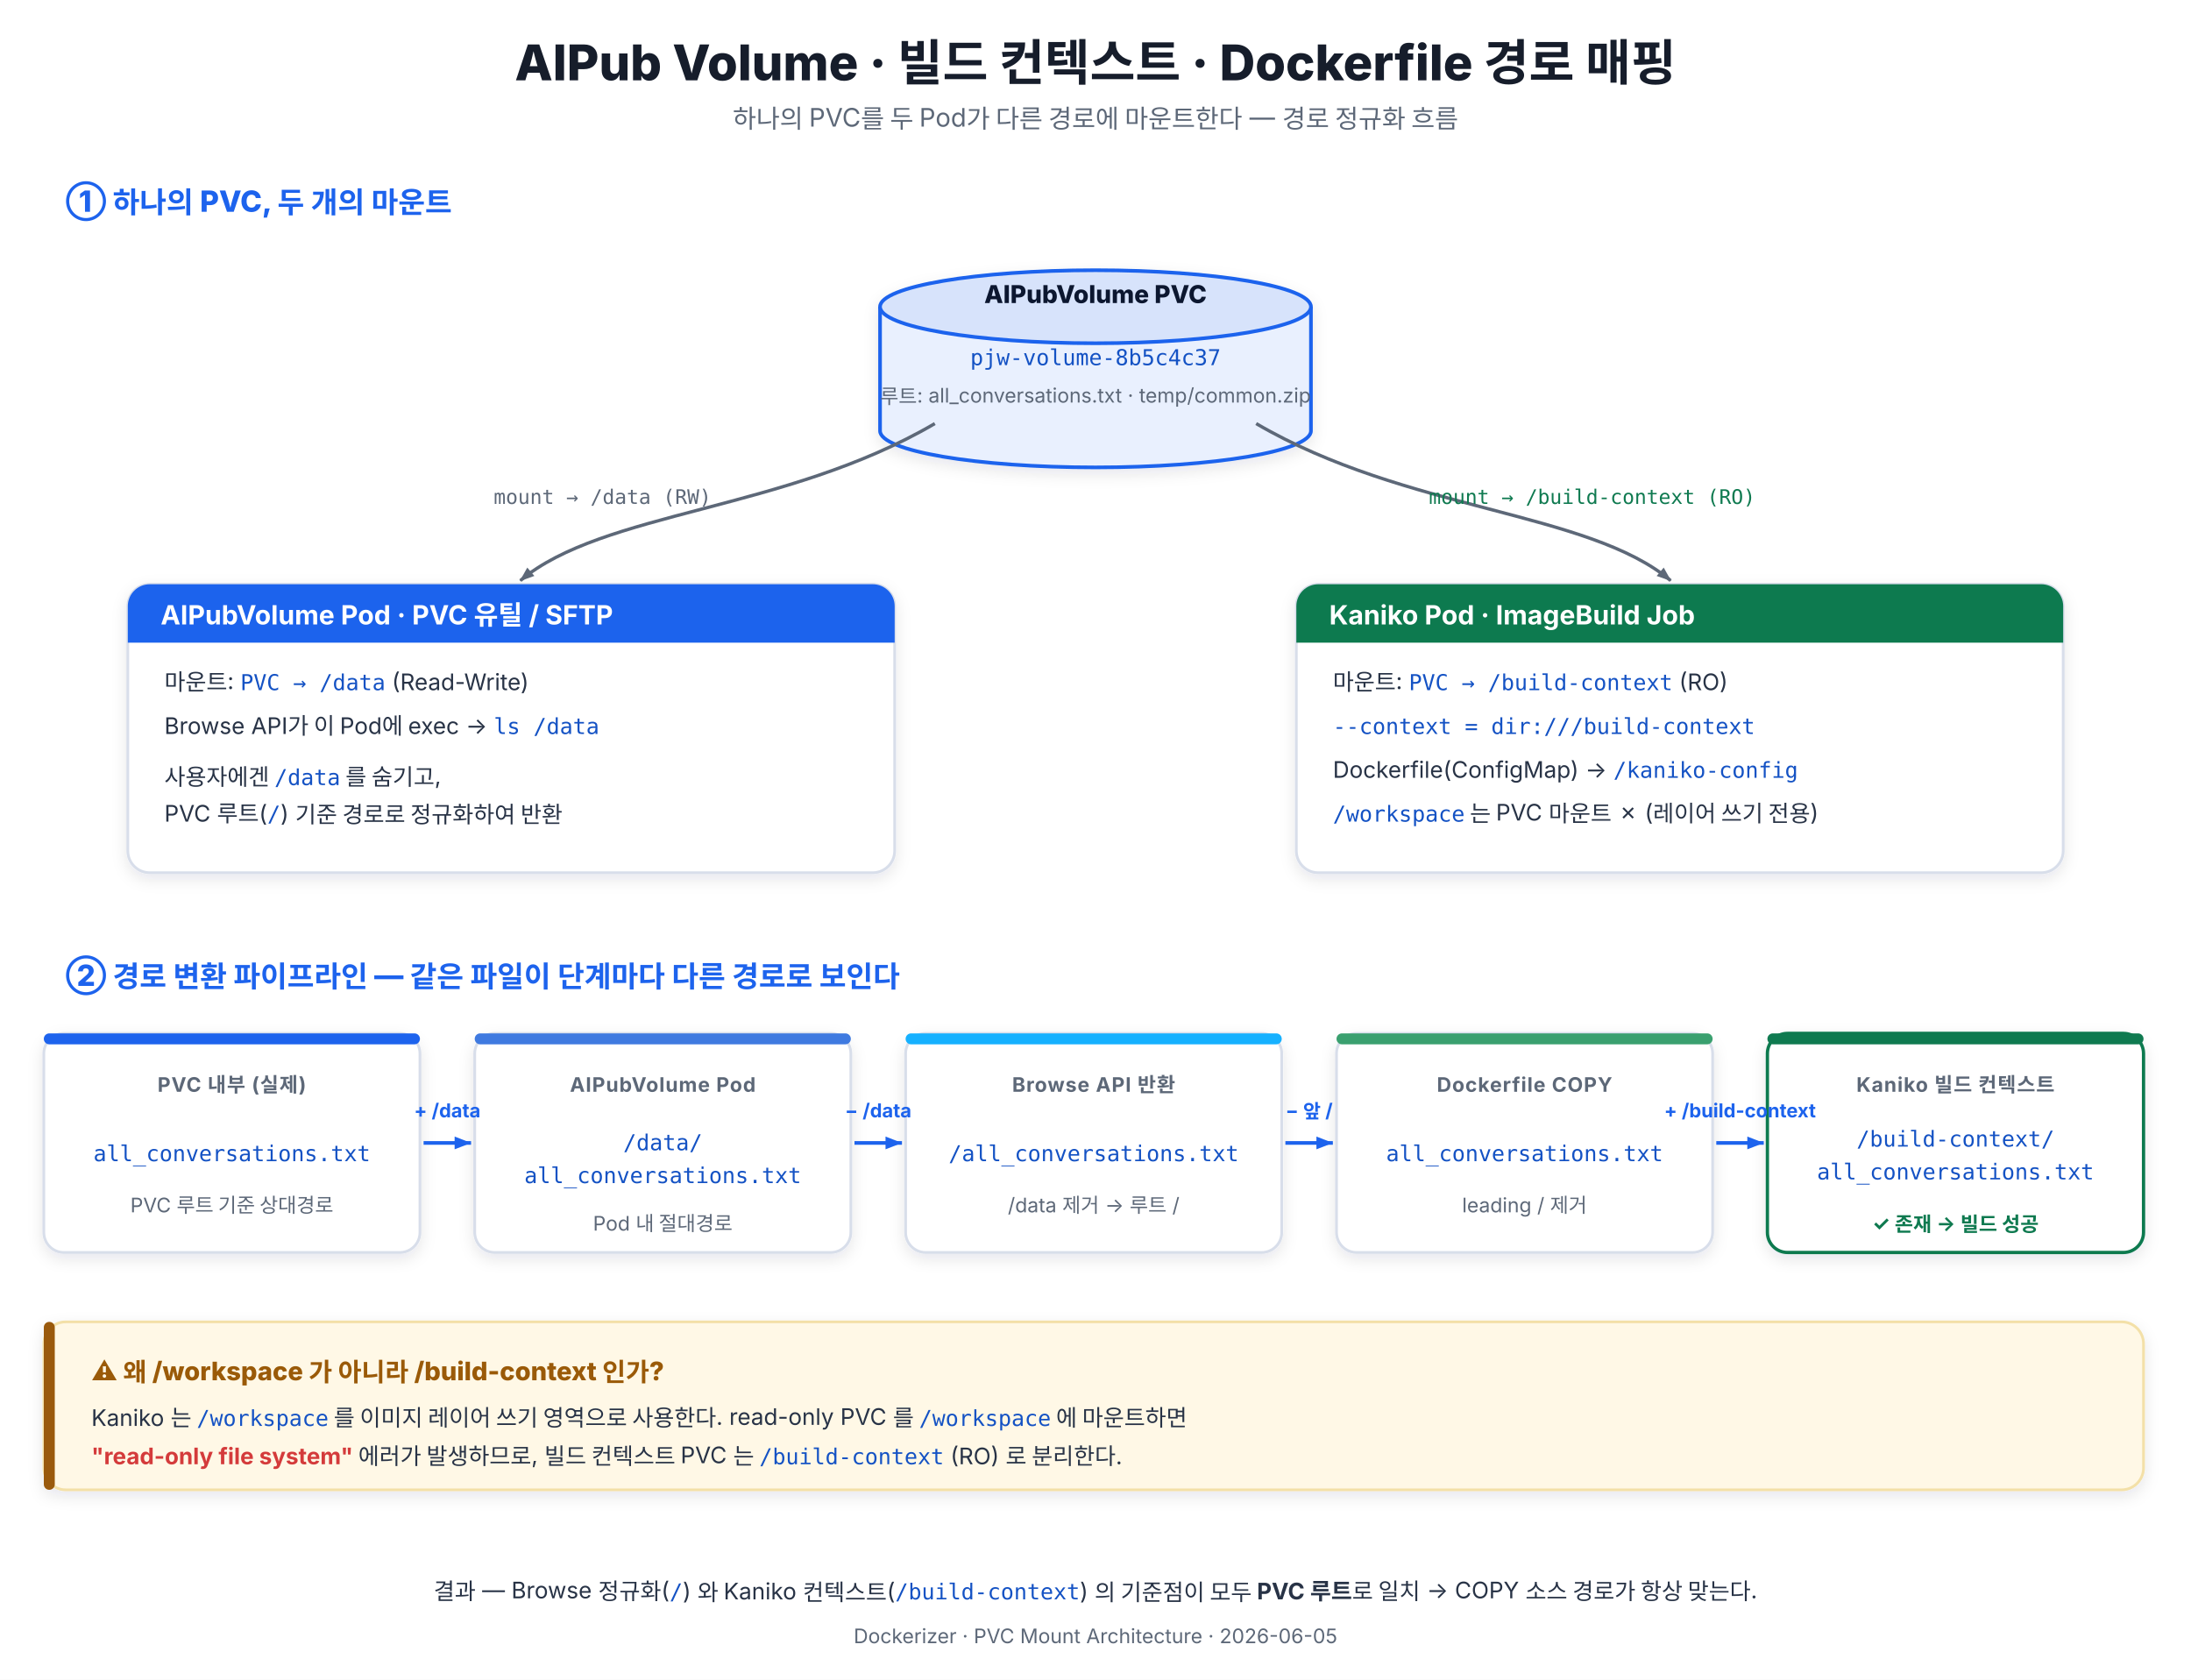
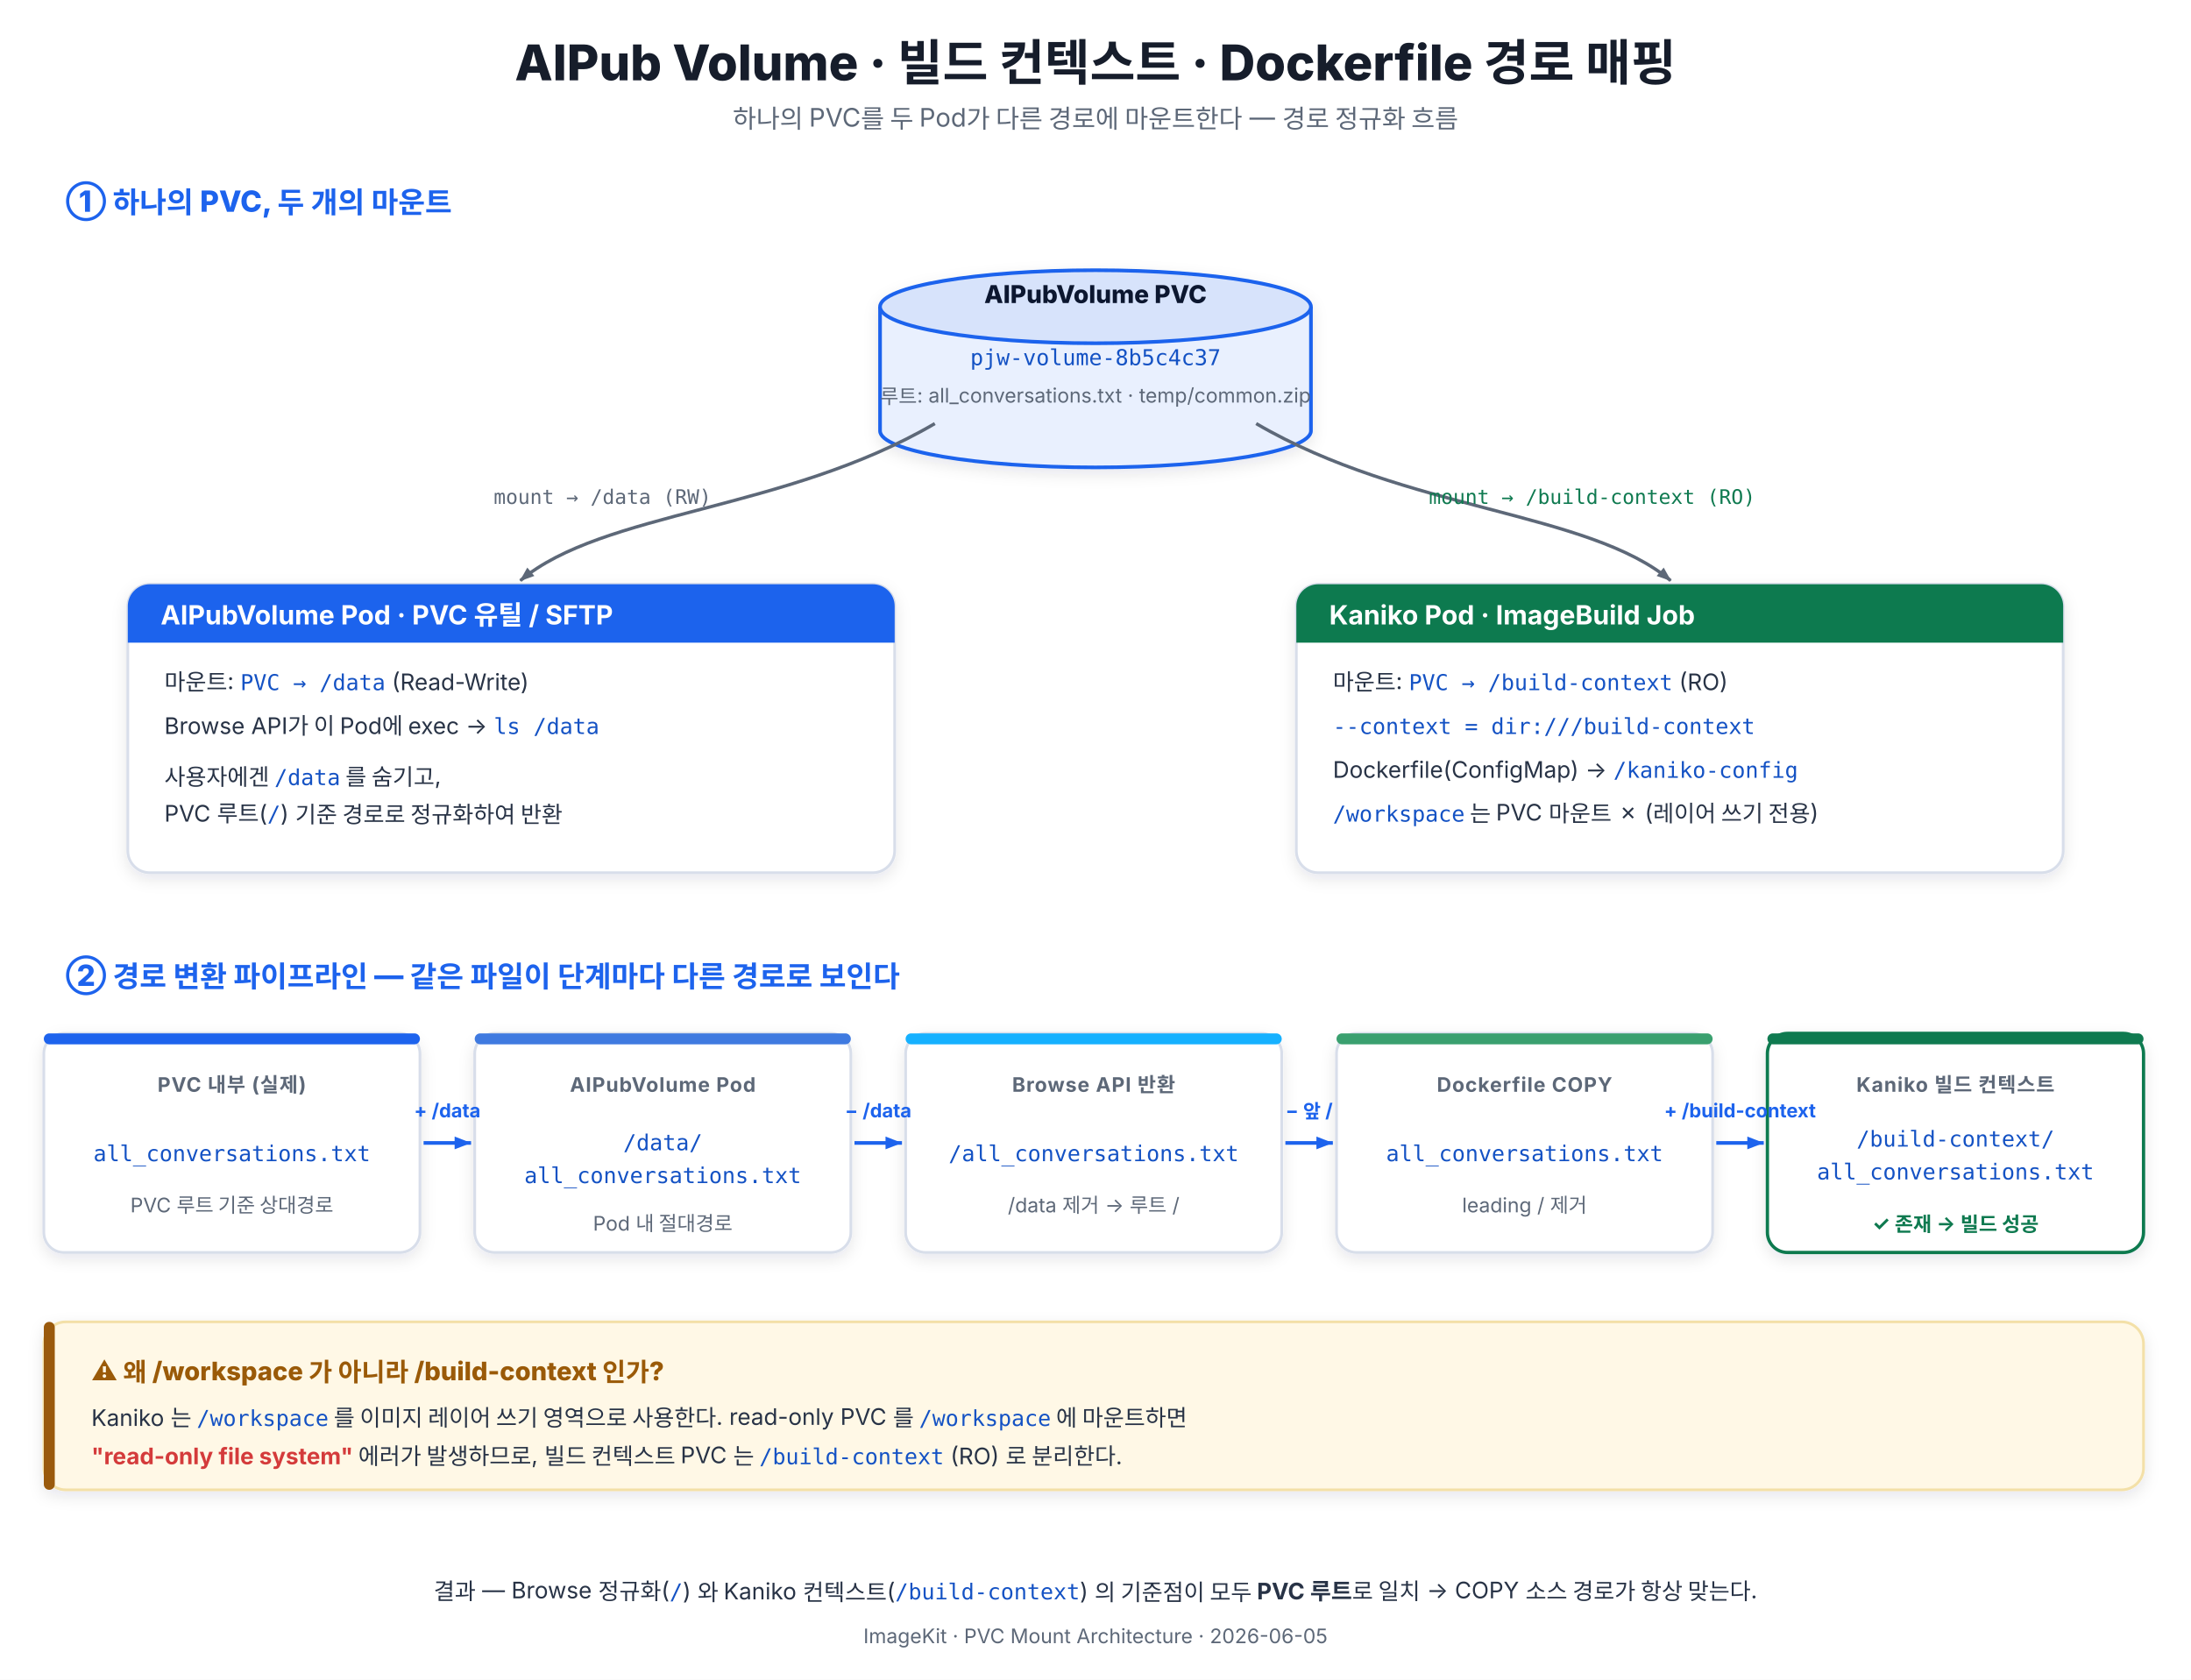
<svg xmlns="http://www.w3.org/2000/svg" viewBox="0 0 1200 920" width="1200" height="920" font-family="'Pretendard Variable',Pretendard,-apple-system,'Apple SD Gothic Neo','Noto Sans KR',sans-serif">
  <defs>
    <marker id="arrow" markerWidth="10" markerHeight="8" refX="7.5" refY="3" orient="auto" markerUnits="userSpaceOnUse">
      <path d="M0,0 L8,3 L0,6 z" fill="#5d6878" />
    </marker>
    <marker id="arrowBlue" markerWidth="12" markerHeight="10" refX="9" refY="3.5" orient="auto" markerUnits="userSpaceOnUse">
      <path d="M0,0 L9,3.5 L0,7 z" fill="#1d63ed" />
    </marker>
    <filter id="sh" x="-20%" y="-20%" width="140%" height="140%">
      <feDropShadow dx="0" dy="3" stdDeviation="4" flood-color="#16243f" flood-opacity="0.10" />
    </filter>
    <style>
      .mono{font-family:ui-monospace,SFMono-Regular,Menlo,Consolas,monospace;}
      .title{font-size:27px;font-weight:800;fill:#161d2b;}
      .sub{font-size:14px;fill:#5d6878;}
      .sech{font-size:16px;font-weight:800;fill:#1d63ed;}
      .hdr{font-size:14.5px;font-weight:700;fill:#ffffff;}
      .body{font-size:12.5px;fill:#283346;}
      .mut{font-size:11px;fill:#5d6878;}
      .code{font-size:12px;fill:#1452c4;}
      .stg{font-size:11px;font-weight:700;fill:#5d6878;letter-spacing:.04em;}
      .tf{font-size:10.5px;font-weight:700;fill:#1d63ed;}
    </style>
  </defs>
  <rect x="0" y="0" width="1200" height="920" fill="#ffffff" />
  <text x="600" y="44" text-anchor="middle" class="title">AIPub Volume · 빌드 컨텍스트 · Dockerfile 경로 매핑</text>
  <text x="600" y="70" text-anchor="middle" class="sub">하나의 PVC를 두 Pod가 다른 경로에 마운트한다 — 경로 정규화 흐름</text>
  <text x="36" y="116" class="sech">①  하나의 PVC, 두 개의 마운트</text>
  <g filter="url(#sh)">
    <path d="M482 168 L482 236 A118 20 0 0 0 718 236 L718 168" fill="#e9f0fe" stroke="#1d63ed" stroke-width="2" />
    <ellipse cx="600" cy="168" rx="118" ry="20" fill="#d7e3fb" stroke="#1d63ed" stroke-width="2" />
  </g>
  <text x="600" y="166" text-anchor="middle" font-size="13.5" font-weight="800" fill="#0c1730">AIPubVolume PVC</text>
  <text x="600" y="200" text-anchor="middle" class="mono code" font-size="11.5">pjw-volume-8b5c4c37</text>
  <text x="600" y="221" text-anchor="middle" class="mut">루트: all_conversations.txt · temp/common.zip</text>
  <path d="M512 232 C 430 280, 330 280, 285 318" fill="none" stroke="#5d6878" stroke-width="1.8" marker-end="url(#arrow)" />
  <path d="M688 232 C 770 280, 870 280, 915 318" fill="none" stroke="#5d6878" stroke-width="1.8" marker-end="url(#arrow)" />
  <text x="330" y="276" text-anchor="middle" class="mono" font-size="11" fill="#5d6878">mount → /data (RW)</text>
  <text x="872" y="276" text-anchor="middle" class="mono" font-size="11" fill="#0f7a50">mount → /build-context (RO)</text>
  <g filter="url(#sh)">
    <rect x="70" y="320" width="420" height="158" rx="12" fill="#ffffff" stroke="#d8deea" stroke-width="1.5" />
    <path d="M70 332 a12 12 0 0 1 12 -12 h396 a12 12 0 0 1 12 12 v20 h-420 z" fill="#1d63ed" />
  </g>
  <text x="88" y="342" class="hdr">AIPubVolume Pod  ·  PVC 유틸 / SFTP</text>
  <text x="90" y="378" class="body">마운트: <tspan class="mono code">PVC → /data</tspan>  (Read-Write)</text>
  <text x="90" y="402" class="body">Browse API가 이 Pod에 exec → <tspan class="mono code">ls /data</tspan>
  </text>
  <text x="90" y="430" class="body">사용자에겐 <tspan class="mono code">/data</tspan> 를 숨기고,</text>
  <text x="90" y="450" class="body">PVC 루트(<tspan class="mono code">/</tspan>) 기준 경로로 정규화하여 반환</text>
  <g filter="url(#sh)">
    <rect x="710" y="320" width="420" height="158" rx="12" fill="#ffffff" stroke="#d8deea" stroke-width="1.5" />
    <path d="M710 332 a12 12 0 0 1 12 -12 h396 a12 12 0 0 1 12 12 v20 h-420 z" fill="#0f7a50" />
  </g>
  <text x="728" y="342" class="hdr">Kaniko Pod  ·  ImageBuild Job</text>
  <text x="730" y="378" class="body">마운트: <tspan class="mono code">PVC → /build-context</tspan>  (RO)</text>
  <text x="730" y="402" class="body mono code">--context = dir:///build-context</text>
  <text x="730" y="426" class="body">Dockerfile(ConfigMap) → <tspan class="mono code">/kaniko-config</tspan>
  </text>
  <text x="730" y="450" class="body">
    <tspan class="mono code">/workspace</tspan> 는 PVC 마운트 ✗ (레이어 쓰기 전용)</text>
  <text x="36" y="540" class="sech">②  경로 변환 파이프라인  —  같은 파일이 단계마다 다른 경로로 보인다</text>
  <g>
    <g filter="url(#sh)">
      <rect x="24" y="566" width="206" height="120" rx="11" fill="#ffffff" stroke="#d8deea" stroke-width="1.5" />
    </g>
    <rect x="24" y="566" width="206" height="6" rx="3" fill="#1d63ed" />
    <text x="127" y="598" text-anchor="middle" class="stg">PVC 내부 (실제)</text>
    <text x="127" y="636" text-anchor="middle" class="mono code" font-size="13">all_conversations.txt</text>
    <text x="127" y="664" text-anchor="middle" class="mut">PVC 루트 기준 상대경로</text>
    <g filter="url(#sh)">
      <rect x="260" y="566" width="206" height="120" rx="11" fill="#ffffff" stroke="#d8deea" stroke-width="1.5" />
    </g>
    <rect x="260" y="566" width="206" height="6" rx="3" fill="#3f7ae0" />
    <text x="363" y="598" text-anchor="middle" class="stg">AIPubVolume Pod</text>
    <text x="363" y="630" text-anchor="middle" class="mono code" font-size="12.5">/data/</text>
    <text x="363" y="648" text-anchor="middle" class="mono code" font-size="12.5">all_conversations.txt</text>
    <text x="363" y="674" text-anchor="middle" class="mut">Pod 내 절대경로</text>
    <g filter="url(#sh)">
      <rect x="496" y="566" width="206" height="120" rx="11" fill="#ffffff" stroke="#d8deea" stroke-width="1.5" />
    </g>
    <rect x="496" y="566" width="206" height="6" rx="3" fill="#16b1ff" />
    <text x="599" y="598" text-anchor="middle" class="stg">Browse API 반환</text>
    <text x="599" y="636" text-anchor="middle" class="mono code" font-size="13">/all_conversations.txt</text>
    <text x="599" y="664" text-anchor="middle" class="mut">/data 제거 → 루트 /</text>
    <g filter="url(#sh)">
      <rect x="732" y="566" width="206" height="120" rx="11" fill="#ffffff" stroke="#d8deea" stroke-width="1.5" />
    </g>
    <rect x="732" y="566" width="206" height="6" rx="3" fill="#3aa06f" />
    <text x="835" y="598" text-anchor="middle" class="stg">Dockerfile COPY</text>
    <text x="835" y="636" text-anchor="middle" class="mono code" font-size="13">all_conversations.txt</text>
    <text x="835" y="664" text-anchor="middle" class="mut">leading / 제거</text>
    <g filter="url(#sh)">
      <rect x="968" y="566" width="206" height="120" rx="11" fill="#ffffff" stroke="#0f7a50" stroke-width="1.8" />
    </g>
    <rect x="968" y="566" width="206" height="6" rx="3" fill="#0f7a50" />
    <text x="1071" y="598" text-anchor="middle" class="stg" fill="#0f7a50">Kaniko 빌드 컨텍스트</text>
    <text x="1071" y="628" text-anchor="middle" class="mono code" font-size="12">/build-context/</text>
    <text x="1071" y="646" text-anchor="middle" class="mono code" font-size="12">all_conversations.txt</text>
    <text x="1071" y="674" text-anchor="middle" font-size="11" font-weight="700" fill="#0f7a50">✓ 존재 → 빌드 성공</text>
  </g>
  <g>
    <line x1="232" y1="626" x2="258" y2="626" stroke="#1d63ed" stroke-width="2" marker-end="url(#arrowBlue)" />
    <text x="245" y="612" text-anchor="middle" class="tf">+ /data</text>
    <line x1="468" y1="626" x2="494" y2="626" stroke="#1d63ed" stroke-width="2" marker-end="url(#arrowBlue)" />
    <text x="481" y="612" text-anchor="middle" class="tf">− /data</text>
    <line x1="704" y1="626" x2="730" y2="626" stroke="#1d63ed" stroke-width="2" marker-end="url(#arrowBlue)" />
    <text x="717" y="612" text-anchor="middle" class="tf">− 앞 /</text>
    <line x1="940" y1="626" x2="966" y2="626" stroke="#1d63ed" stroke-width="2" marker-end="url(#arrowBlue)" />
    <text x="953" y="612" text-anchor="middle" class="tf">+ /build-context</text>
  </g>
  <g filter="url(#sh)">
    <rect x="24" y="724" width="1150" height="92" rx="12" fill="#fff8e6" stroke="#f3e0a8" stroke-width="1.5" />
    <rect x="24" y="724" width="6" height="92" rx="3" fill="#9a5a08" />
  </g>
  <text x="50" y="756" font-size="14" font-weight="800" fill="#9a5a08">⚠  왜 /workspace 가 아니라 /build-context 인가?</text>
  <text x="50" y="781" class="body">Kaniko 는 <tspan class="mono code">/workspace</tspan> 를 이미지 레이어 쓰기 영역으로 사용한다. read-only PVC 를 <tspan class="mono code">/workspace</tspan> 에 마운트하면</text>
  <text x="50" y="802" class="body">
    <tspan font-weight="700" fill="#d43b3b">"read-only file system"</tspan> 에러가 발생하므로, 빌드 컨텍스트 PVC 는 <tspan class="mono code">/build-context</tspan> (RO) 로 분리한다.</text>
  <text x="600" y="876" text-anchor="middle" class="body">결과 — Browse 정규화(<tspan class="mono code">/</tspan>) 와 Kaniko 컨텍스트(<tspan class="mono code">/build-context</tspan>) 의 기준점이 모두 <tspan font-weight="700">PVC 루트</tspan>로 일치 → COPY 소스 경로가 항상 맞는다.</text>
-   <text x="600" y="900" text-anchor="middle" class="mut">Dockerizer · PVC Mount Architecture · 2026-06-05</text>
+   <text x="600" y="900" text-anchor="middle" class="mut">ImageKit · PVC Mount Architecture · 2026-06-05</text>
</svg>
